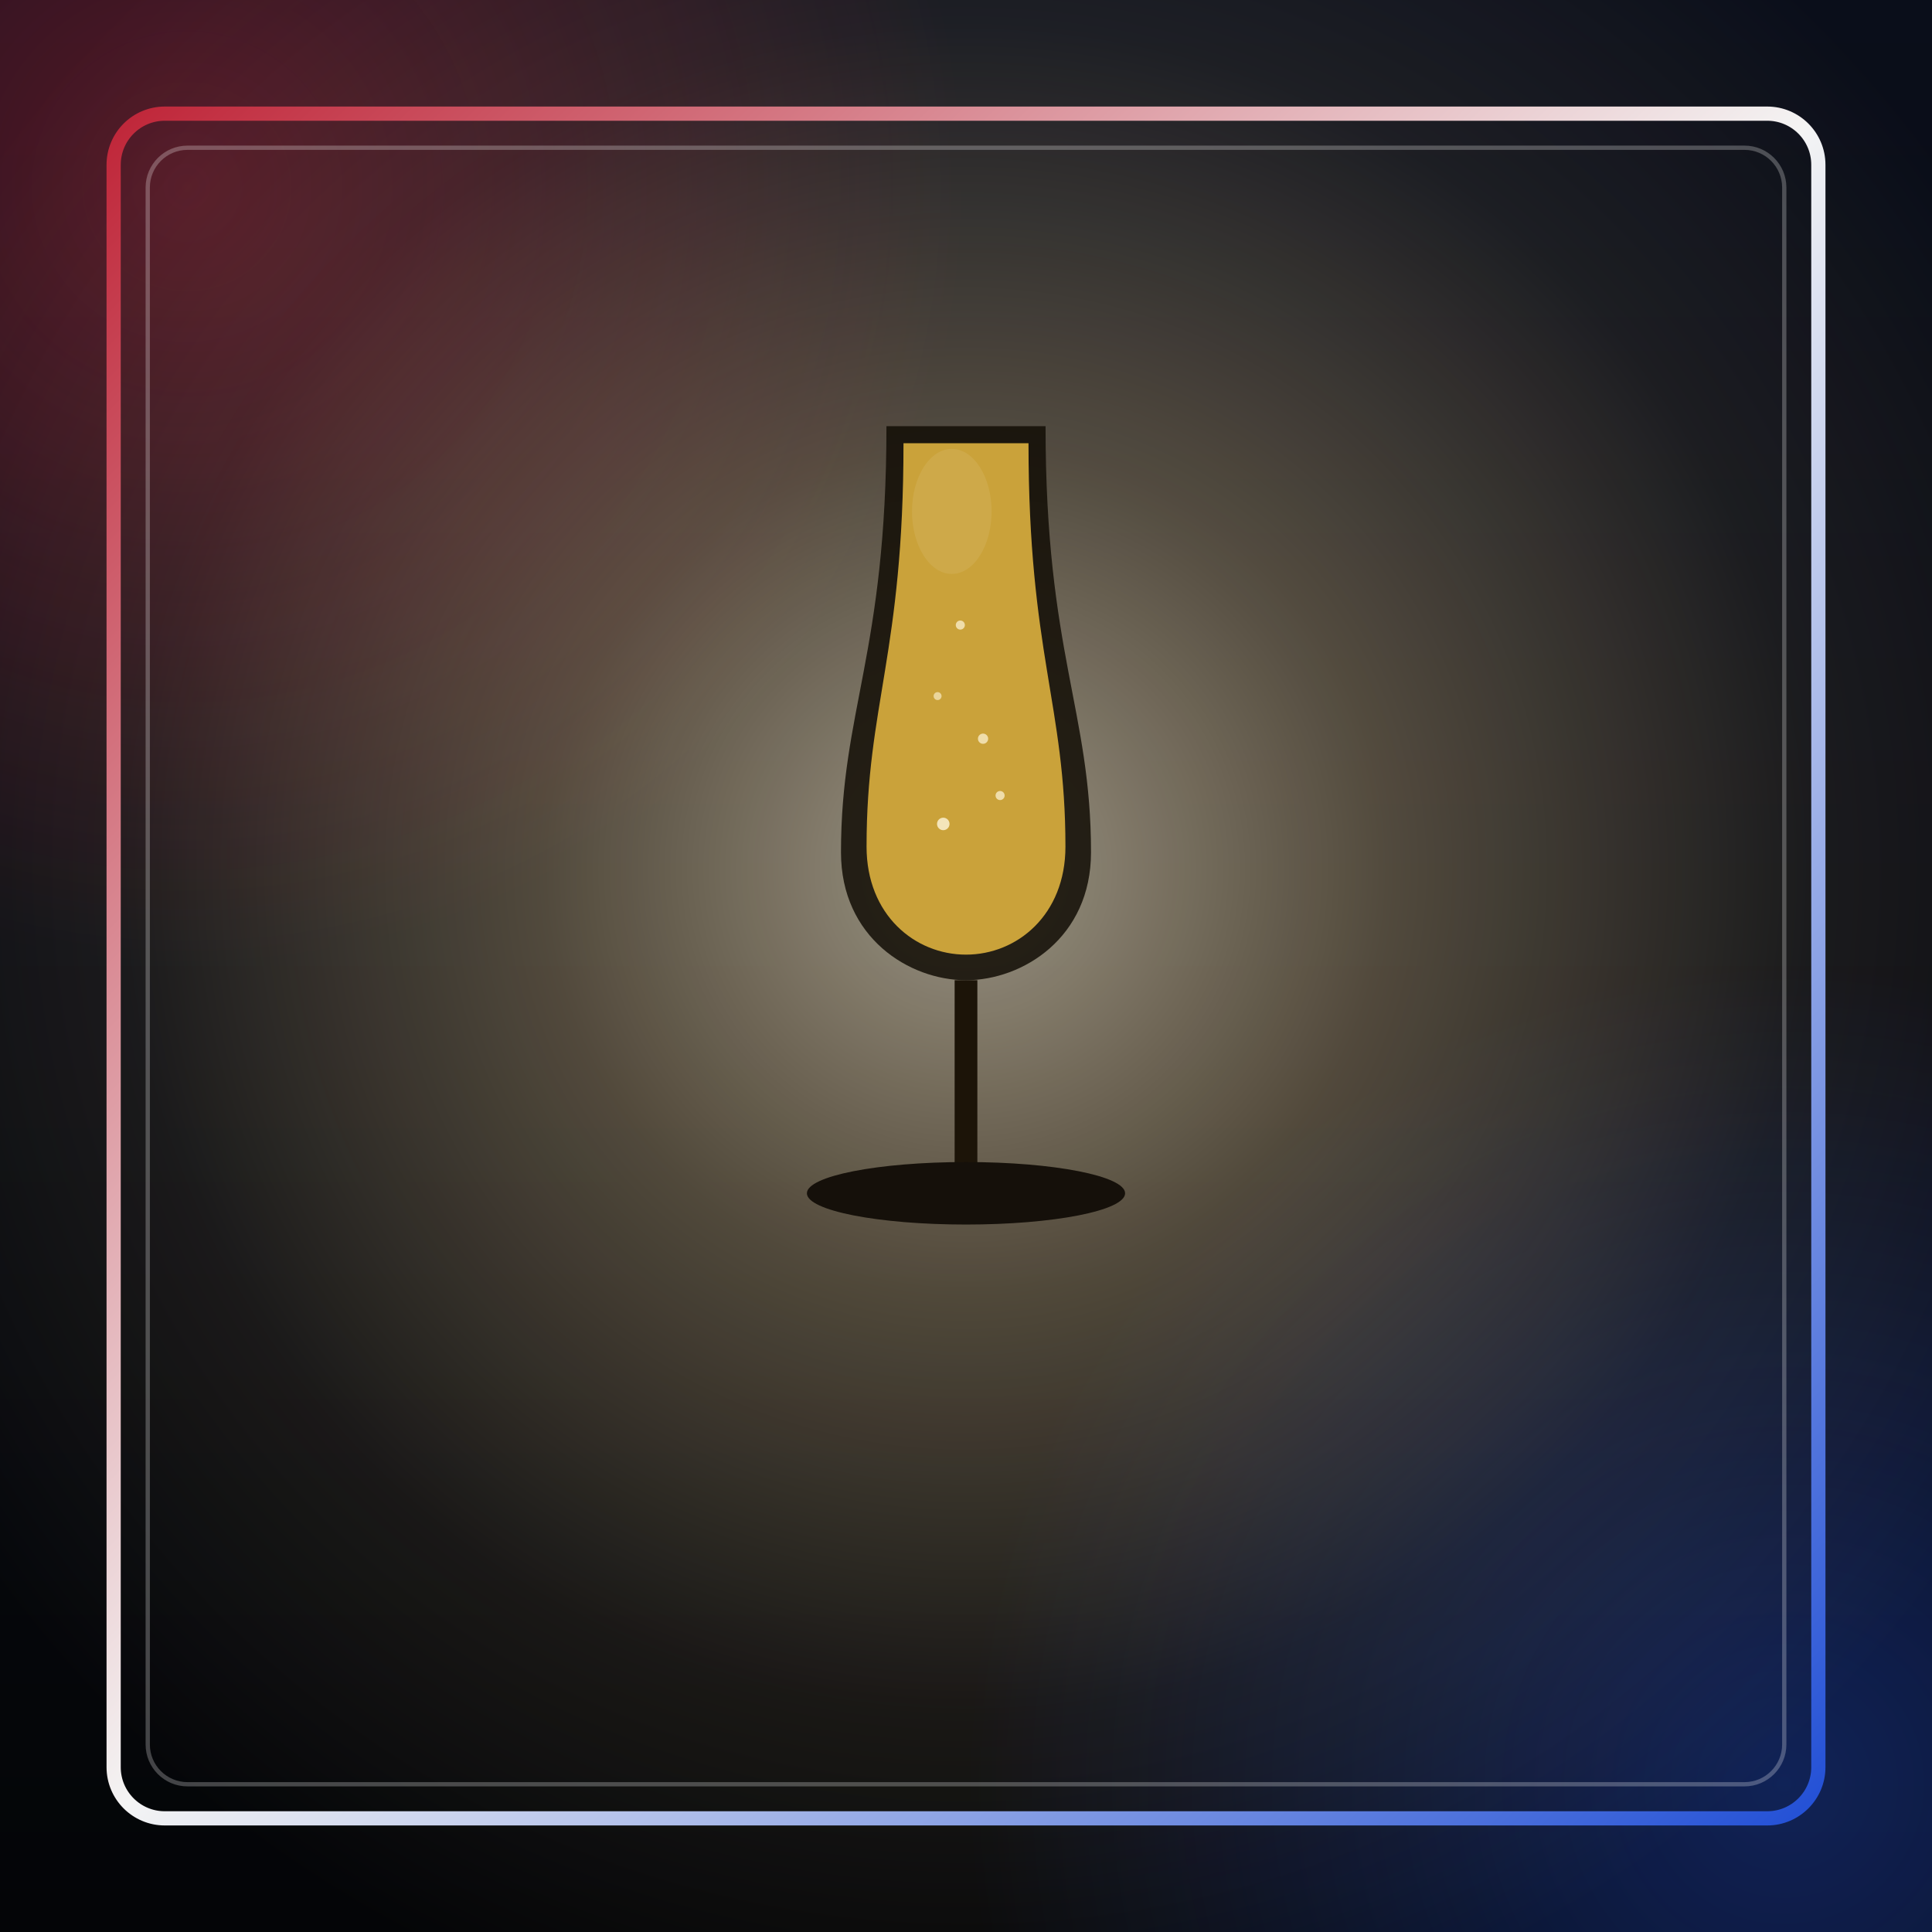
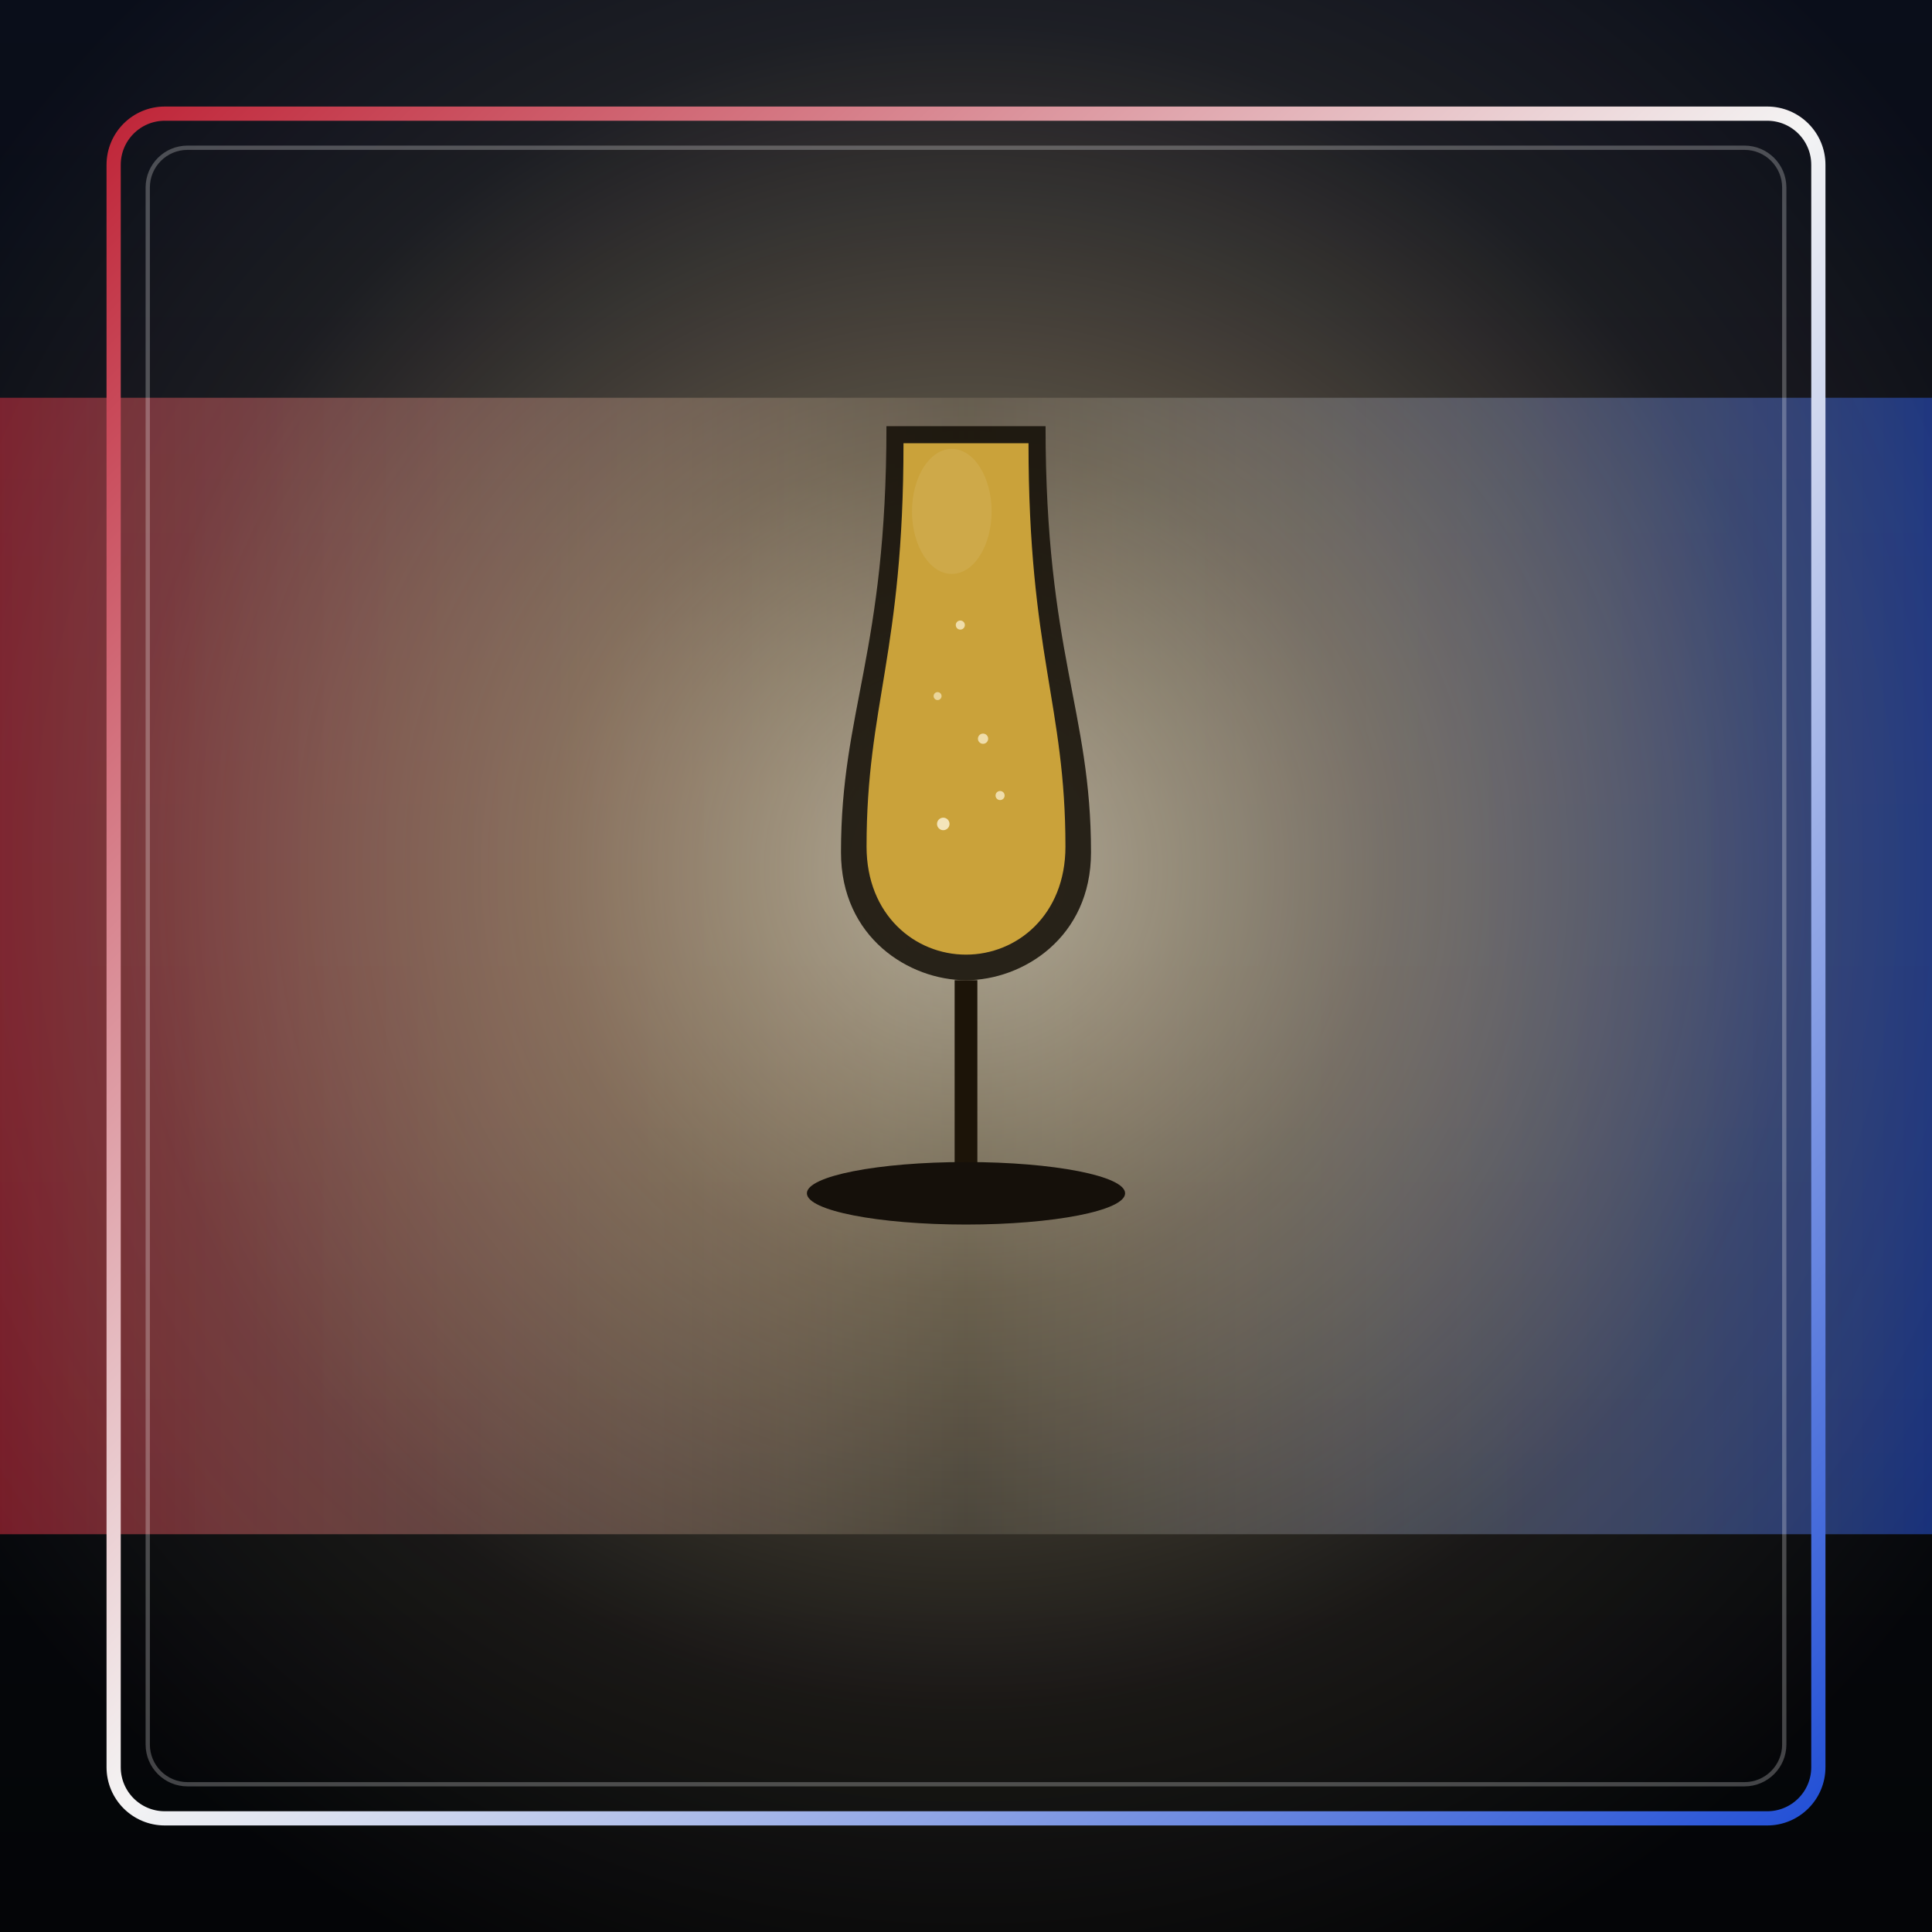
<svg xmlns="http://www.w3.org/2000/svg" width="100%" height="100%" viewBox="0 0 680 680" role="img">
  <defs>
    <linearGradient id="bgGrad" x1="0" y1="0" x2="0" y2="1">
      <stop offset="0" stop-color="#0a0e1a" />
      <stop offset="1" stop-color="#040507" />
    </linearGradient>
-     <radialGradient id="glowRed" cx="0.1" cy="0.1" r="0.4">
-       <stop offset="0" stop-color="#c0273a" stop-opacity="0.4" />
-       <stop offset="1" stop-color="#c0273a" stop-opacity="0" />
-     </radialGradient>
-     <radialGradient id="glowBlue" cx="0.92" cy="0.92" r="0.42">
-       <stop offset="0" stop-color="#2451d6" stop-opacity="0.38" />
-       <stop offset="1" stop-color="#2451d6" stop-opacity="0" />
-     </radialGradient>
+     <linearGradient id="patrioticBand" x1="0" y1="0" x2="1" y2="0">
+       <stop offset="0" stop-color="#c0273a" stop-opacity="0.6" />
+       <stop offset="0.5" stop-color="#fff4d6" stop-opacity="0.12" />
+       <stop offset="1" stop-color="#2451d6" stop-opacity="0.55" />
+     </linearGradient>
    <linearGradient id="frameGrad" x1="0" y1="0" x2="1" y2="1">
      <stop offset="0" stop-color="#c0273a" />
      <stop offset="0.5" stop-color="#f4f4f4" />
      <stop offset="1" stop-color="#2451d6" />
    </linearGradient>
    <radialGradient id="spot" cx="0.5" cy="0.45" r="0.62">
-       <stop offset="0" stop-color="#fff4d6" stop-opacity="0.6" />
-       <stop offset="0.35" stop-color="#ffdfa3" stop-opacity="0.3" />
+       <stop offset="0" stop-color="#fff4d6" stop-opacity="0.65" />
+       <stop offset="0.35" stop-color="#ffdfa3" stop-opacity="0.32" />
      <stop offset="0.7" stop-color="#ffdfa3" stop-opacity="0.08" />
      <stop offset="1" stop-color="#ffdfa3" stop-opacity="0" />
    </radialGradient>
  </defs>
  <rect x="0" y="0" width="680" height="680" fill="url(#bgGrad)" />
-   <rect x="0" y="0" width="680" height="680" fill="url(#glowRed)" />
-   <rect x="0" y="0" width="680" height="680" fill="url(#glowBlue)" />
+   <rect x="0" y="140" width="680" height="400" fill="url(#patrioticBand)" />
  <rect x="0" y="0" width="680" height="680" fill="url(#spot)" />
  <path d="M312 150 C312 230 296 250 296 300 C296 330 320 345 340 345 C360 345 384 330 384 300 C384 250 368 230 368 150 Z" fill="#120d05" opacity="0.85" />
  <path d="M318 156 C318 230 305 248 305 298 C305 322 322 336 340 336 C358 336 375 322 375 298 C375 248 362 230 362 156 Z" fill="#caa23a" />
  <circle cx="332" cy="290" r="2.2" fill="#fff6da" opacity="0.8" />
  <circle cx="346" cy="260" r="1.8" fill="#fff6da" opacity="0.7" />
  <circle cx="338" cy="220" r="1.6" fill="#fff6da" opacity="0.7" />
  <circle cx="352" cy="280" r="1.6" fill="#fff6da" opacity="0.7" />
  <circle cx="330" cy="245" r="1.4" fill="#fff6da" opacity="0.6" />
  <ellipse cx="335" cy="180" rx="14" ry="22" fill="#ffffff" opacity="0.08" />
  <rect x="336" y="345" width="8" height="70" fill="#1c1408" />
  <ellipse cx="340" cy="420" rx="56" ry="11" fill="#15100a" />
  <rect x="40" y="40" width="600" height="600" rx="18" fill="none" stroke="url(#frameGrad)" stroke-width="5" />
  <rect x="52" y="52" width="576" height="576" rx="14" fill="none" stroke="#ffffff" stroke-opacity="0.25" stroke-width="1.5" />
</svg>
